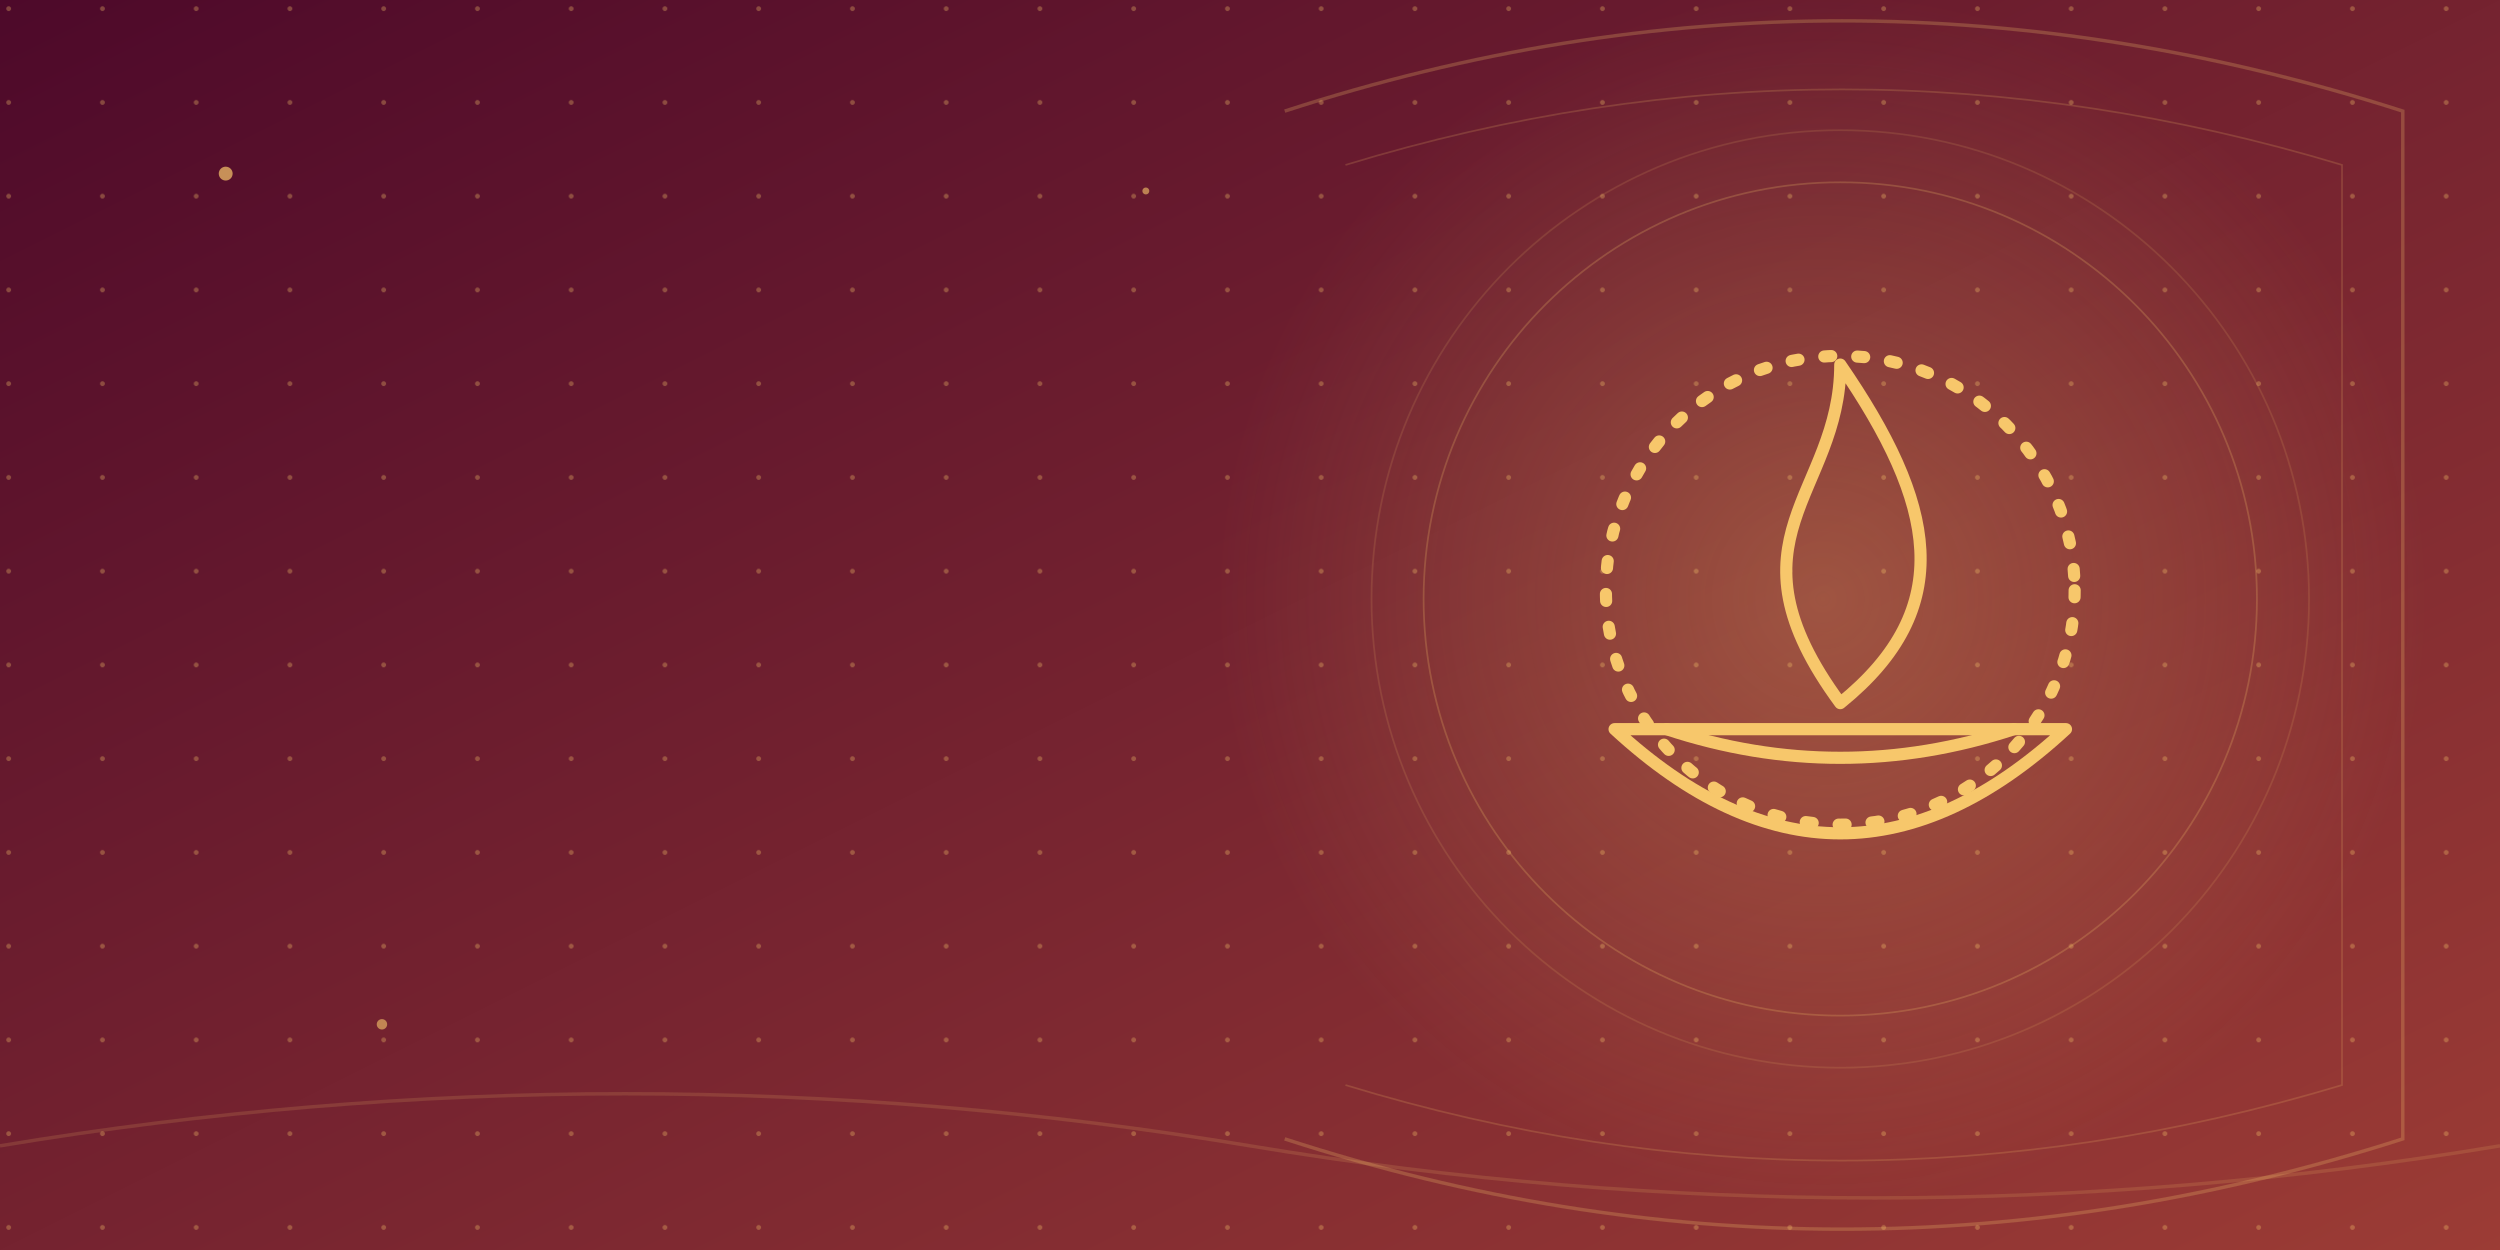
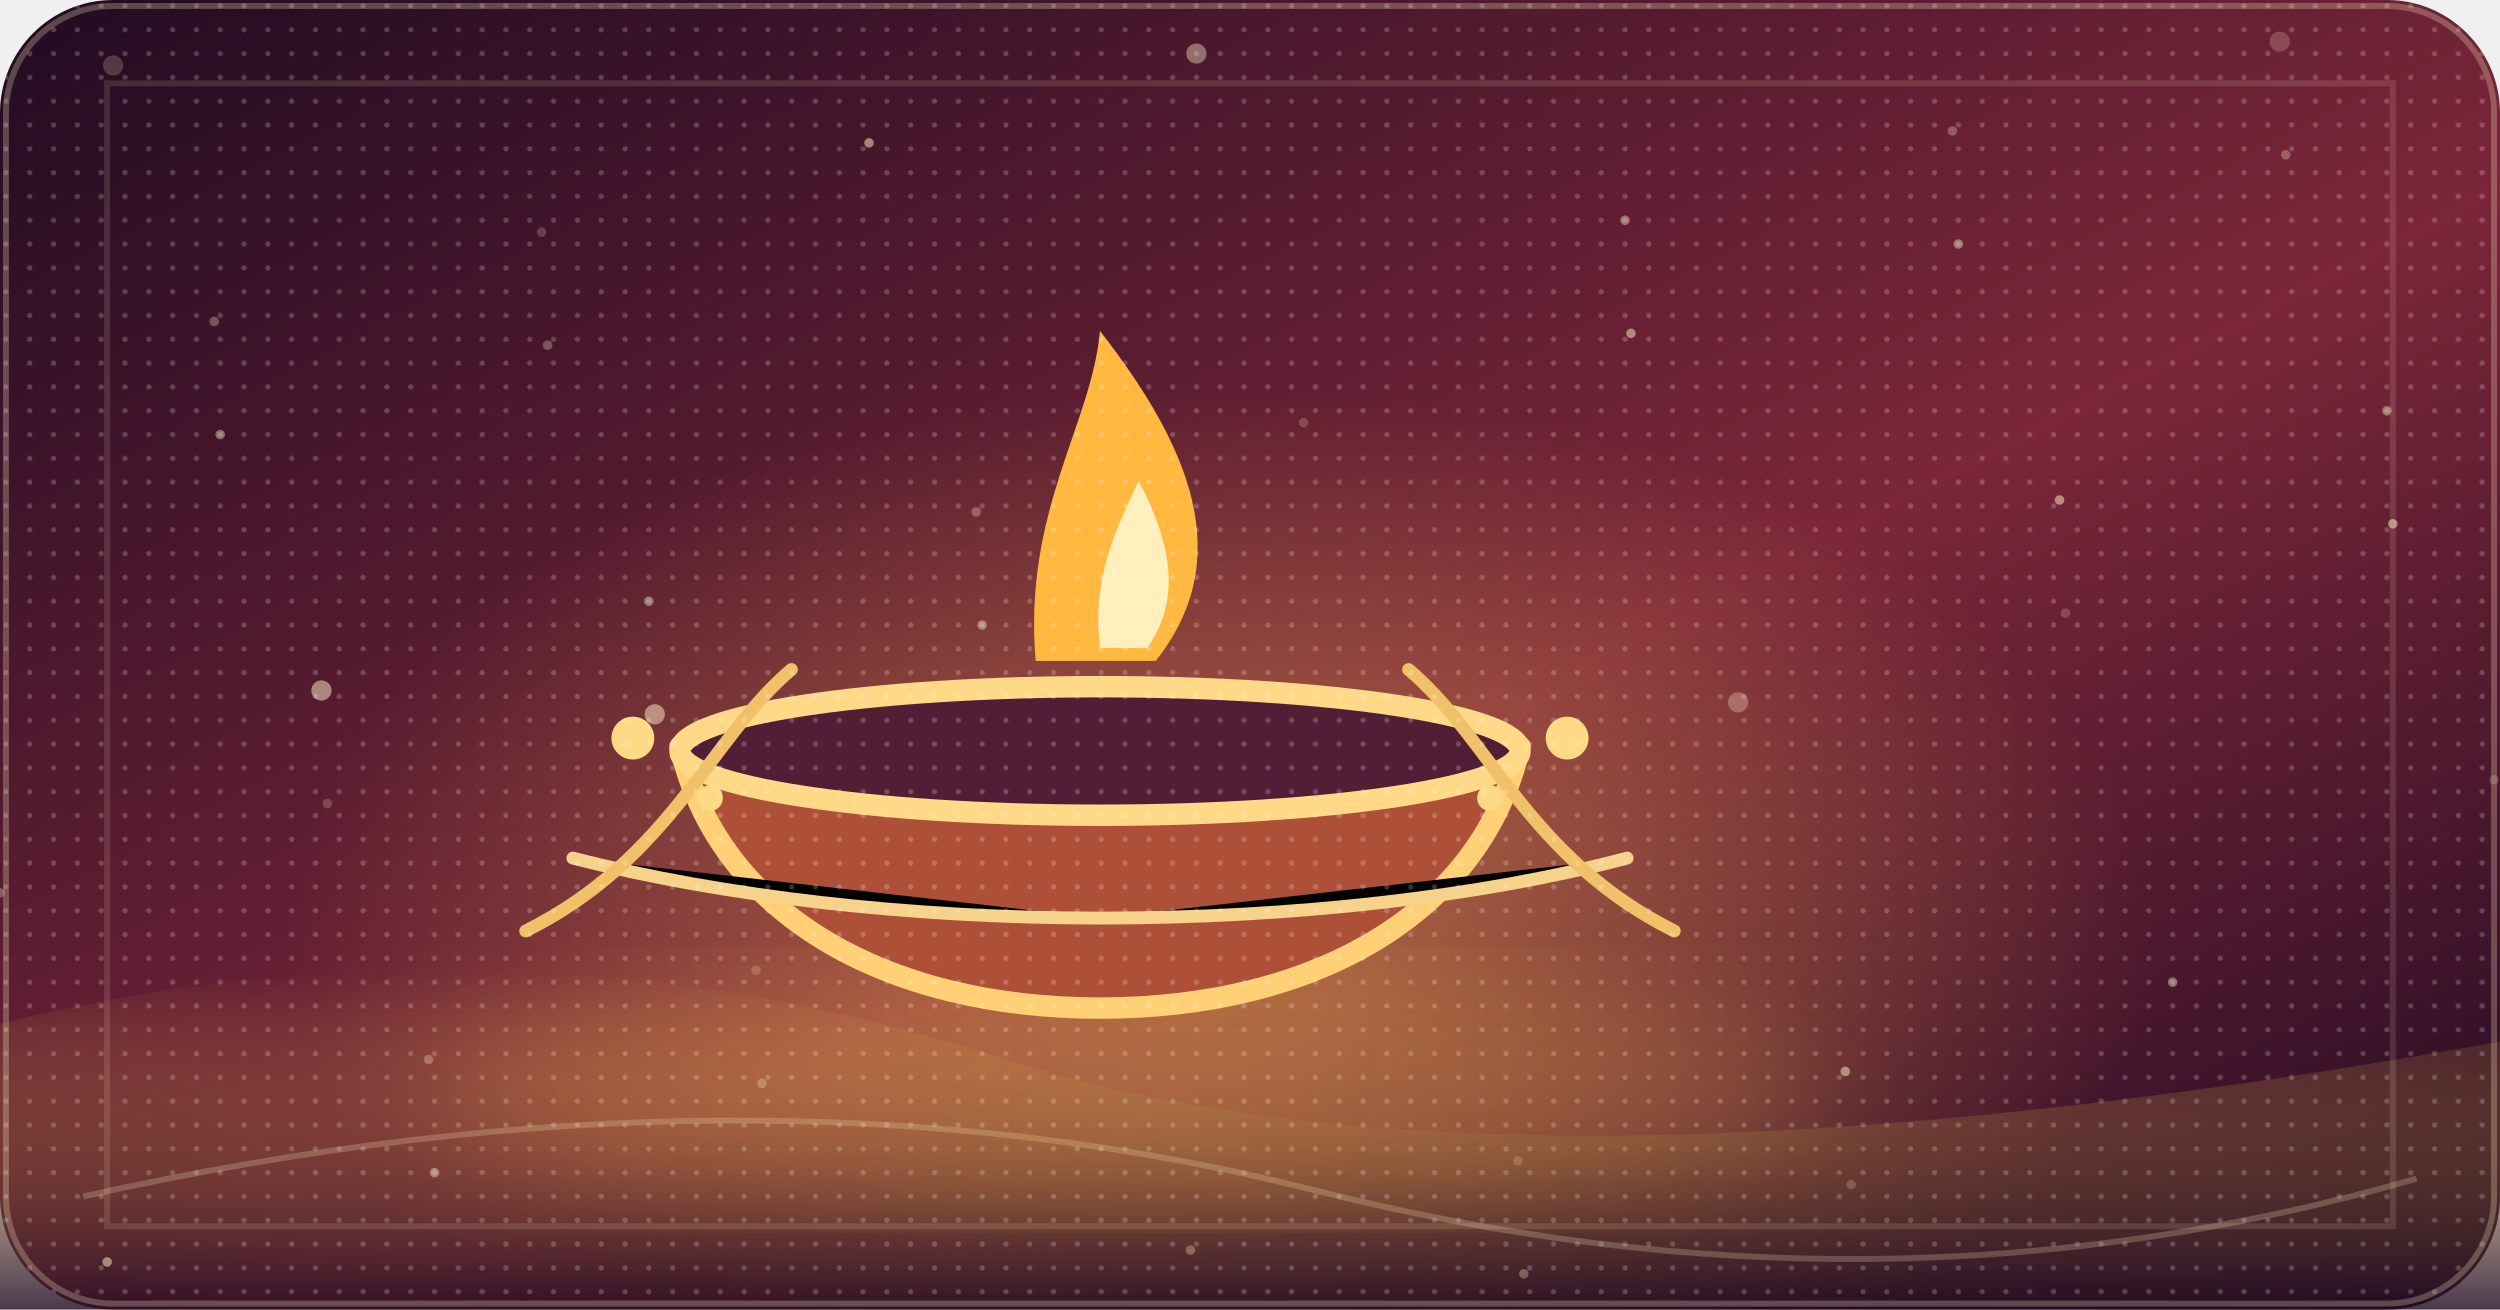
- <svg xmlns="http://www.w3.org/2000/svg" viewBox="0 0 1440 720" role="img" aria-label="Diwali festival artwork">
+ <svg xmlns="http://www.w3.org/2000/svg" viewBox="0 0 420 220" role="img" aria-label="Diwali festival artwork">
  <defs>
-     <linearGradient id="bg" x2="1" y2="1">
-       <stop stop-color="#4d092a" />
-       <stop offset="1" stop-color="#9c3c35" />
+     <linearGradient id="bg" x1="0" y1="0" x2="1" y2="1">
+       <stop stop-color="#210b22" />
+       <stop offset=".57" stop-color="#7b2639" />
+       <stop offset="1" stop-color="#210b22" />
    </linearGradient>
-     <radialGradient id="glow">
-       <stop stop-color="#f7c76b" stop-opacity=".28" />
-       <stop offset="1" stop-color="#f7c76b" stop-opacity="0" />
+     <radialGradient id="halo">
+       <stop stop-color="#f5b54f" stop-opacity=".48" />
+       <stop offset="1" stop-color="#f5b54f" stop-opacity="0" />
    </radialGradient>
-     <pattern id="dots" width="54" height="54" patternUnits="userSpaceOnUse">
-       <circle cx="5" cy="5" r="1.4" fill="#f7c76b" opacity=".32" />
+     <linearGradient id="ground" x1="0" y1="0" x2="0" y2="1">
+       <stop stop-color="#f5b54f" stop-opacity="0" />
+       <stop offset="1" stop-color="#210b22" stop-opacity=".8" />
+     </linearGradient>
+     <filter id="glow">
+       <feGaussianBlur stdDeviation="9" />
+     </filter>
+     <pattern id="grain" width="4" height="4" patternUnits="userSpaceOnUse">
+       <circle cx="1" cy="1" r=".45" fill="#fff" opacity=".2" />
    </pattern>
  </defs>
-   <rect width="1440" height="720" fill="url(#bg)" />
-   <rect width="1440" height="720" fill="url(#dots)" />
-   <circle cx="1050" cy="345" r="350" fill="url(#glow)" />
-   <circle cx="1060" cy="345" r="240" fill="none" stroke="#f7c76b" opacity=".22" />
-   <circle cx="1060" cy="345" r="270" fill="none" stroke="#f7c76b" opacity=".13" />
-   <path d="M740 64 Q1060 -40 1384 64 V656 Q1060 760 740 656" fill="none" stroke="#f7c76b" stroke-width="2" opacity=".24" />
-   <path d="M775 95 Q1060 8 1349 95 V625 Q1060 712 775 625" fill="none" stroke="#f7c76b" opacity=".18" />
-   <g transform="translate(1060 345)" fill="none" stroke="#f7c76b" stroke-width="7" stroke-linecap="round" stroke-linejoin="round">
-     <path d="M-130 75 Q0 195 130 75Z" />
-     <path d="M-100 75 Q0 108 100 75" />
-     <path d="M0 60 C-70 -35 0 -60 0 -135 C55 -55 68 5 0 60Z" />
-     <circle cx="0" cy="-5" r="135" stroke-dasharray="4 15" />
+   <rect width="420" height="220" rx="19" fill="url(#bg)" />
+   <ellipse cx="205" cy="157" rx="156" ry="92" fill="url(#halo)" />
+   <path d="M0 172Q85 151 169 178t251-3v45H0Z" fill="url(#ground)" />
+   <path d="M14 201Q126 176 221 200t185-2" fill="none" stroke="#fff0c4" stroke-opacity=".22" />
+   <path d="M18 14h384v192H18z" fill="none" stroke="#fff0c4" stroke-opacity=".13" rx="17" />
+   <circle cx="19" cy="11" r="1.7" fill="#fff2c8" opacity=".2" />
+   <circle cx="92" cy="58" r="0.8" fill="#fff2c8" opacity=".3" />
+   <circle cx="165" cy="105" r="0.8" fill="#fff2c8" opacity=".4" />
+   <circle cx="238" cy="152" r="0.8" fill="#fff2c8" opacity=".5" />
+   <circle cx="311" cy="199" r="0.8" fill="#fff2c8" opacity=".2" />
+   <circle cx="384" cy="26" r="0.8" fill="#fff2c8" opacity=".3" />
+   <circle cx="37" cy="73" r="0.8" fill="#fff2c8" opacity=".4" />
+   <circle cx="110" cy="120" r="1.7" fill="#fff2c8" opacity=".5" />
+   <circle cx="183" cy="167" r="0.8" fill="#fff2c8" opacity=".2" />
+   <circle cx="256" cy="214" r="0.8" fill="#fff2c8" opacity=".3" />
+   <circle cx="329" cy="41" r="0.8" fill="#fff2c8" opacity=".4" />
+   <circle cx="402" cy="88" r="0.8" fill="#fff2c8" opacity=".5" />
+   <circle cx="55" cy="135" r="0.8" fill="#fff2c8" opacity=".2" />
+   <circle cx="128" cy="182" r="0.8" fill="#fff2c8" opacity=".3" />
+   <circle cx="201" cy="9" r="1.7" fill="#fff2c8" opacity=".4" />
+   <circle cx="274" cy="56" r="0.8" fill="#fff2c8" opacity=".5" />
+   <circle cx="347" cy="103" r="0.8" fill="#fff2c8" opacity=".2" />
+   <circle cx="0" cy="150" r="0.8" fill="#fff2c8" opacity=".3" />
+   <circle cx="73" cy="197" r="0.8" fill="#fff2c8" opacity=".4" />
+   <circle cx="146" cy="24" r="0.8" fill="#fff2c8" opacity=".5" />
+   <circle cx="219" cy="71" r="0.8" fill="#fff2c8" opacity=".2" />
+   <circle cx="292" cy="118" r="1.7" fill="#fff2c8" opacity=".3" />
+   <circle cx="365" cy="165" r="0.8" fill="#fff2c8" opacity=".4" />
+   <circle cx="18" cy="212" r="0.8" fill="#fff2c8" opacity=".5" />
+   <circle cx="91" cy="39" r="0.8" fill="#fff2c8" opacity=".2" />
+   <circle cx="164" cy="86" r="0.8" fill="#fff2c8" opacity=".3" />
+   <circle cx="237" cy="133" r="0.8" fill="#fff2c8" opacity=".4" />
+   <circle cx="310" cy="180" r="0.8" fill="#fff2c8" opacity=".5" />
+   <circle cx="383" cy="7" r="1.7" fill="#fff2c8" opacity=".2" />
+   <circle cx="36" cy="54" r="0.8" fill="#fff2c8" opacity=".3" />
+   <circle cx="109" cy="101" r="0.8" fill="#fff2c8" opacity=".4" />
+   <circle cx="182" cy="148" r="0.8" fill="#fff2c8" opacity=".5" />
+   <circle cx="255" cy="195" r="0.8" fill="#fff2c8" opacity=".2" />
+   <circle cx="328" cy="22" r="0.8" fill="#fff2c8" opacity=".3" />
+   <circle cx="401" cy="69" r="0.8" fill="#fff2c8" opacity=".4" />
+   <circle cx="54" cy="116" r="1.7" fill="#fff2c8" opacity=".5" />
+   <circle cx="127" cy="163" r="0.8" fill="#fff2c8" opacity=".2" />
+   <circle cx="200" cy="210" r="0.8" fill="#fff2c8" opacity=".3" />
+   <circle cx="273" cy="37" r="0.8" fill="#fff2c8" opacity=".4" />
+   <circle cx="346" cy="84" r="0.8" fill="#fff2c8" opacity=".5" />
+   <circle cx="419" cy="131" r="0.8" fill="#fff2c8" opacity=".2" />
+   <circle cx="72" cy="178" r="0.8" fill="#fff2c8" opacity=".3" />
+   <ellipse cx="190" cy="183" rx="118" ry="20" fill="#f5b54f" opacity=".18" filter="url(#glow)" />
+   <g transform="translate(48 -2) scale(.72)" stroke-linecap="round" stroke-linejoin="round">
+     <path d="M92 177h196c-9 39-48 61-98 61s-89-22-98-61Z" fill="#ae5038" stroke="#ffd075" stroke-width="5" />
+     <ellipse cx="190" cy="178" rx="98" ry="15" fill="#501f35" stroke="#ffd987" stroke-width="5" />
+     <path d="M175 157c-3-35 13-55 15-77 21 27 32 53 13 77Z" fill="#ffb941" />
+     <path d="M190 154c-2-17 4-28 9-39 9 17 9 29 2 39Z" fill="#fff0bd" />
+     <path d="M67 203c35 9 79 14 123 14m0 0c45 0 89-5 123-14" stroke="#f6d28a" stroke-width="3" />
+     <g fill="#ffda85">
+       <circle cx="81" cy="175" r="5" />
+       <circle cx="299" cy="175" r="5" />
+       <circle cx="99" cy="189" r="3" />
+       <circle cx="281" cy="189" r="3" />
+     </g>
+     <path d="M56 220c34-17 43-45 62-61m206 61c-34-17-43-45-62-61" fill="none" stroke="#f1c16a" stroke-width="3" />
  </g>
-   <path d="M0 660 Q360 600 720 660 T1440 660" fill="none" stroke="#f7c76b" opacity=".15" stroke-width="2" />
-   <circle cx="130" cy="100" r="4" fill="#f7c76b" opacity=".7" />
-   <circle cx="220" cy="590" r="3" fill="#f7c76b" opacity=".6" />
-   <circle cx="660" cy="110" r="2" fill="#f7c76b" opacity=".6" />
+   <rect width="420" height="220" rx="19" fill="url(#grain)" />
+   <rect x="1" y="1" width="418" height="218" rx="18" fill="none" stroke="#fff0c4" stroke-opacity=".26" />
</svg>
